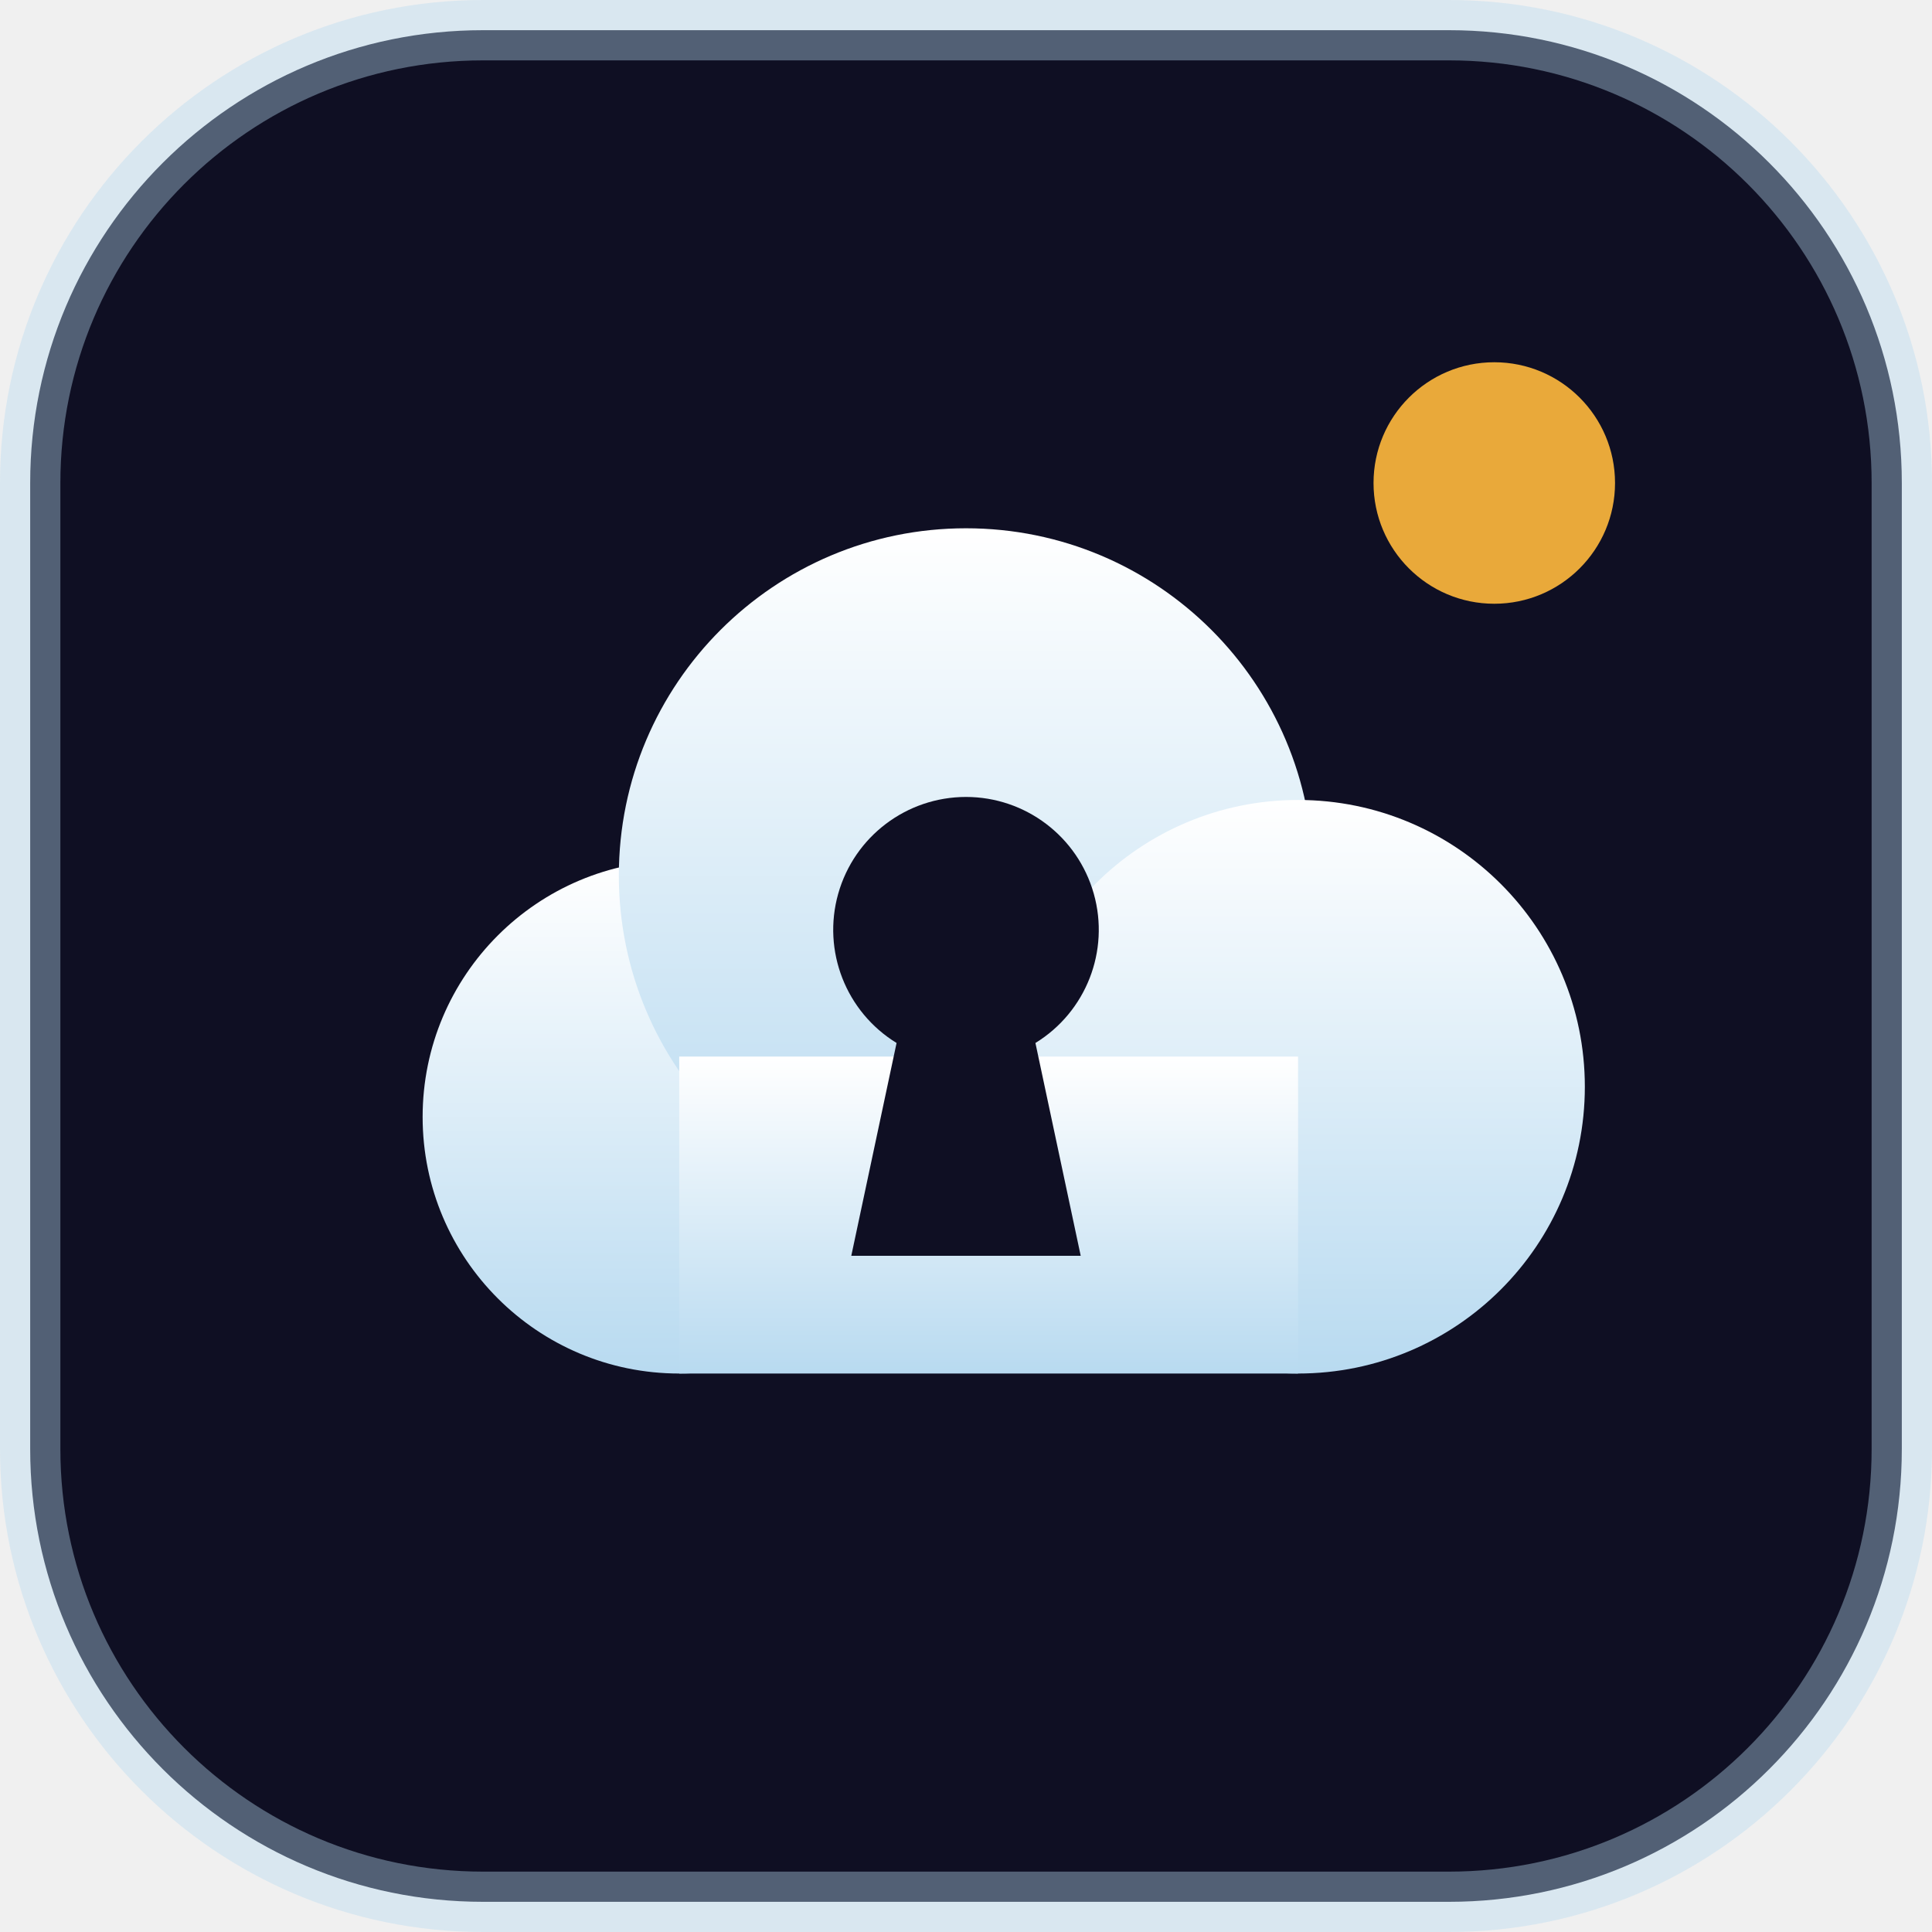
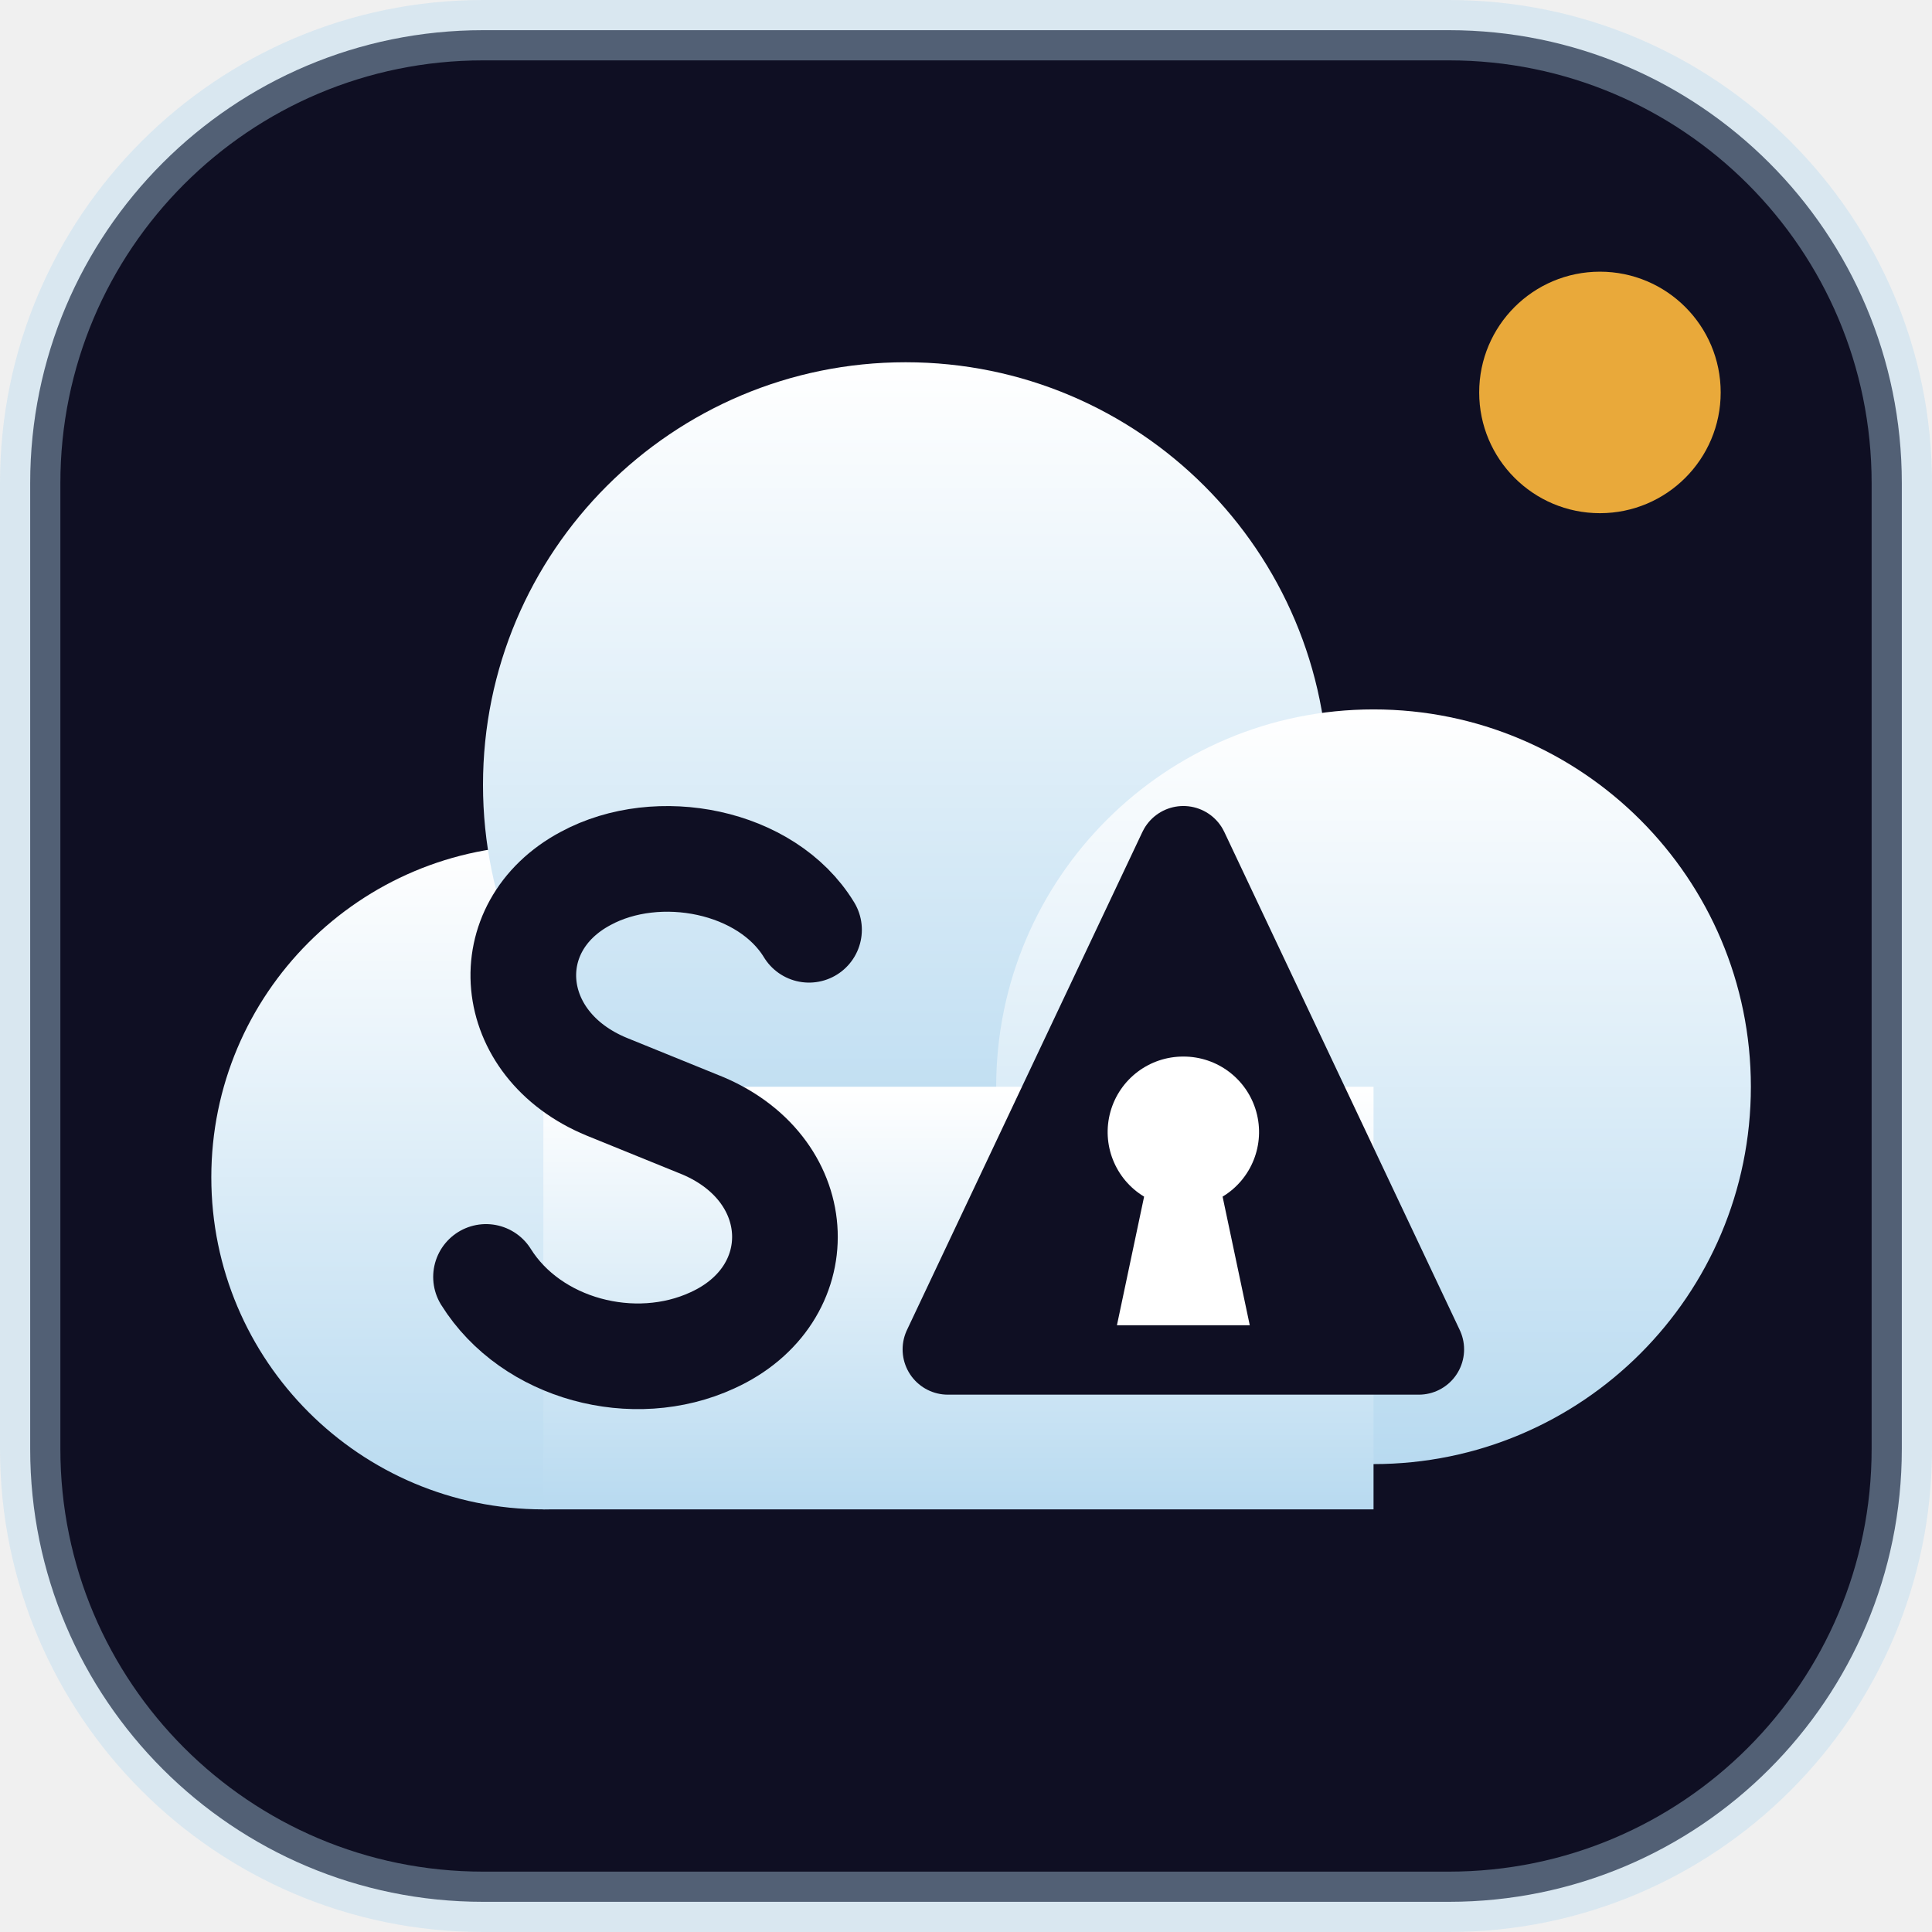
- <svg xmlns="http://www.w3.org/2000/svg" viewBox="0 0 64 64" role="img" aria-label="Shahnawaz Ahmad logo: a cloud with a keyhole">
+ <svg xmlns="http://www.w3.org/2000/svg" viewBox="0 0 64 64" role="img" aria-label="Shahnawaz Ahmad logo: the initials S A inside a cloud, with a keyhole in the A">
  <defs>
    <linearGradient id="c" x1="0" y1="0" x2="0" y2="1">
      <stop offset="0" stop-color="#ffffff" />
      <stop offset="1" stop-color="#b8daf0" />
    </linearGradient>
  </defs>
  <rect x="1" y="1" width="62" height="62" rx="15" fill="#0f0f23" stroke="#b8daf0" stroke-opacity=".4" stroke-width="2" />
  <g fill="url(#c)">
-     <circle cx="22.5" cy="37" r="8.5" />
-     <circle cx="32" cy="29" r="11.5" />
-     <circle cx="43" cy="36" r="9.5" />
-     <rect x="22.5" y="35" width="20.5" height="10.5" />
+     <circle cx="18" cy="39" r="11" />
+     <circle cx="30" cy="26" r="14" />
+     <circle cx="45.5" cy="36" r="12.5" />
+     <rect x="18" y="36" width="27.5" height="14" />
  </g>
-   <path fill="#0f0f23" d="M32 26.4a4.4 4.4 0 0 1 2.3 8.15l1.5 7.05h-7.6l1.5-7.05A4.4 4.4 0 0 1 32 26.4z" />
-   <circle cx="49.5" cy="16" r="4" fill="#e9a93a" />
+   <g transform="translate(-1.8 -1.6)">
+     <path d="M28.6 32.4c-1.4-2.3-5-3-7.4-1.700c-3 1.600-2.700 5.500 0.700 6.900l3.200 1.300c3.500 1.500 3.600 5.600 0.300 7.100c-2.600 1.200-6 0.300-7.500-2.100" fill="none" stroke="#0f0f23" stroke-width="3.500" stroke-linecap="round" stroke-linejoin="round" />
+     <path d="M41 29.800L48.800 46.300H33.200Z" fill="#0f0f23" stroke="#0f0f23" stroke-width="3" stroke-linejoin="round" />
+     <path d="M41 36.600a2.500 2.500 0 0 1 1.300 4.640l0.900 4.260h-4.400l0.900-4.260A2.500 2.500 0 0 1 41 36.600z" fill="#ffffff" />
+   </g>
+   <circle cx="53" cy="13" r="4" fill="#e9a93a" />
</svg>
